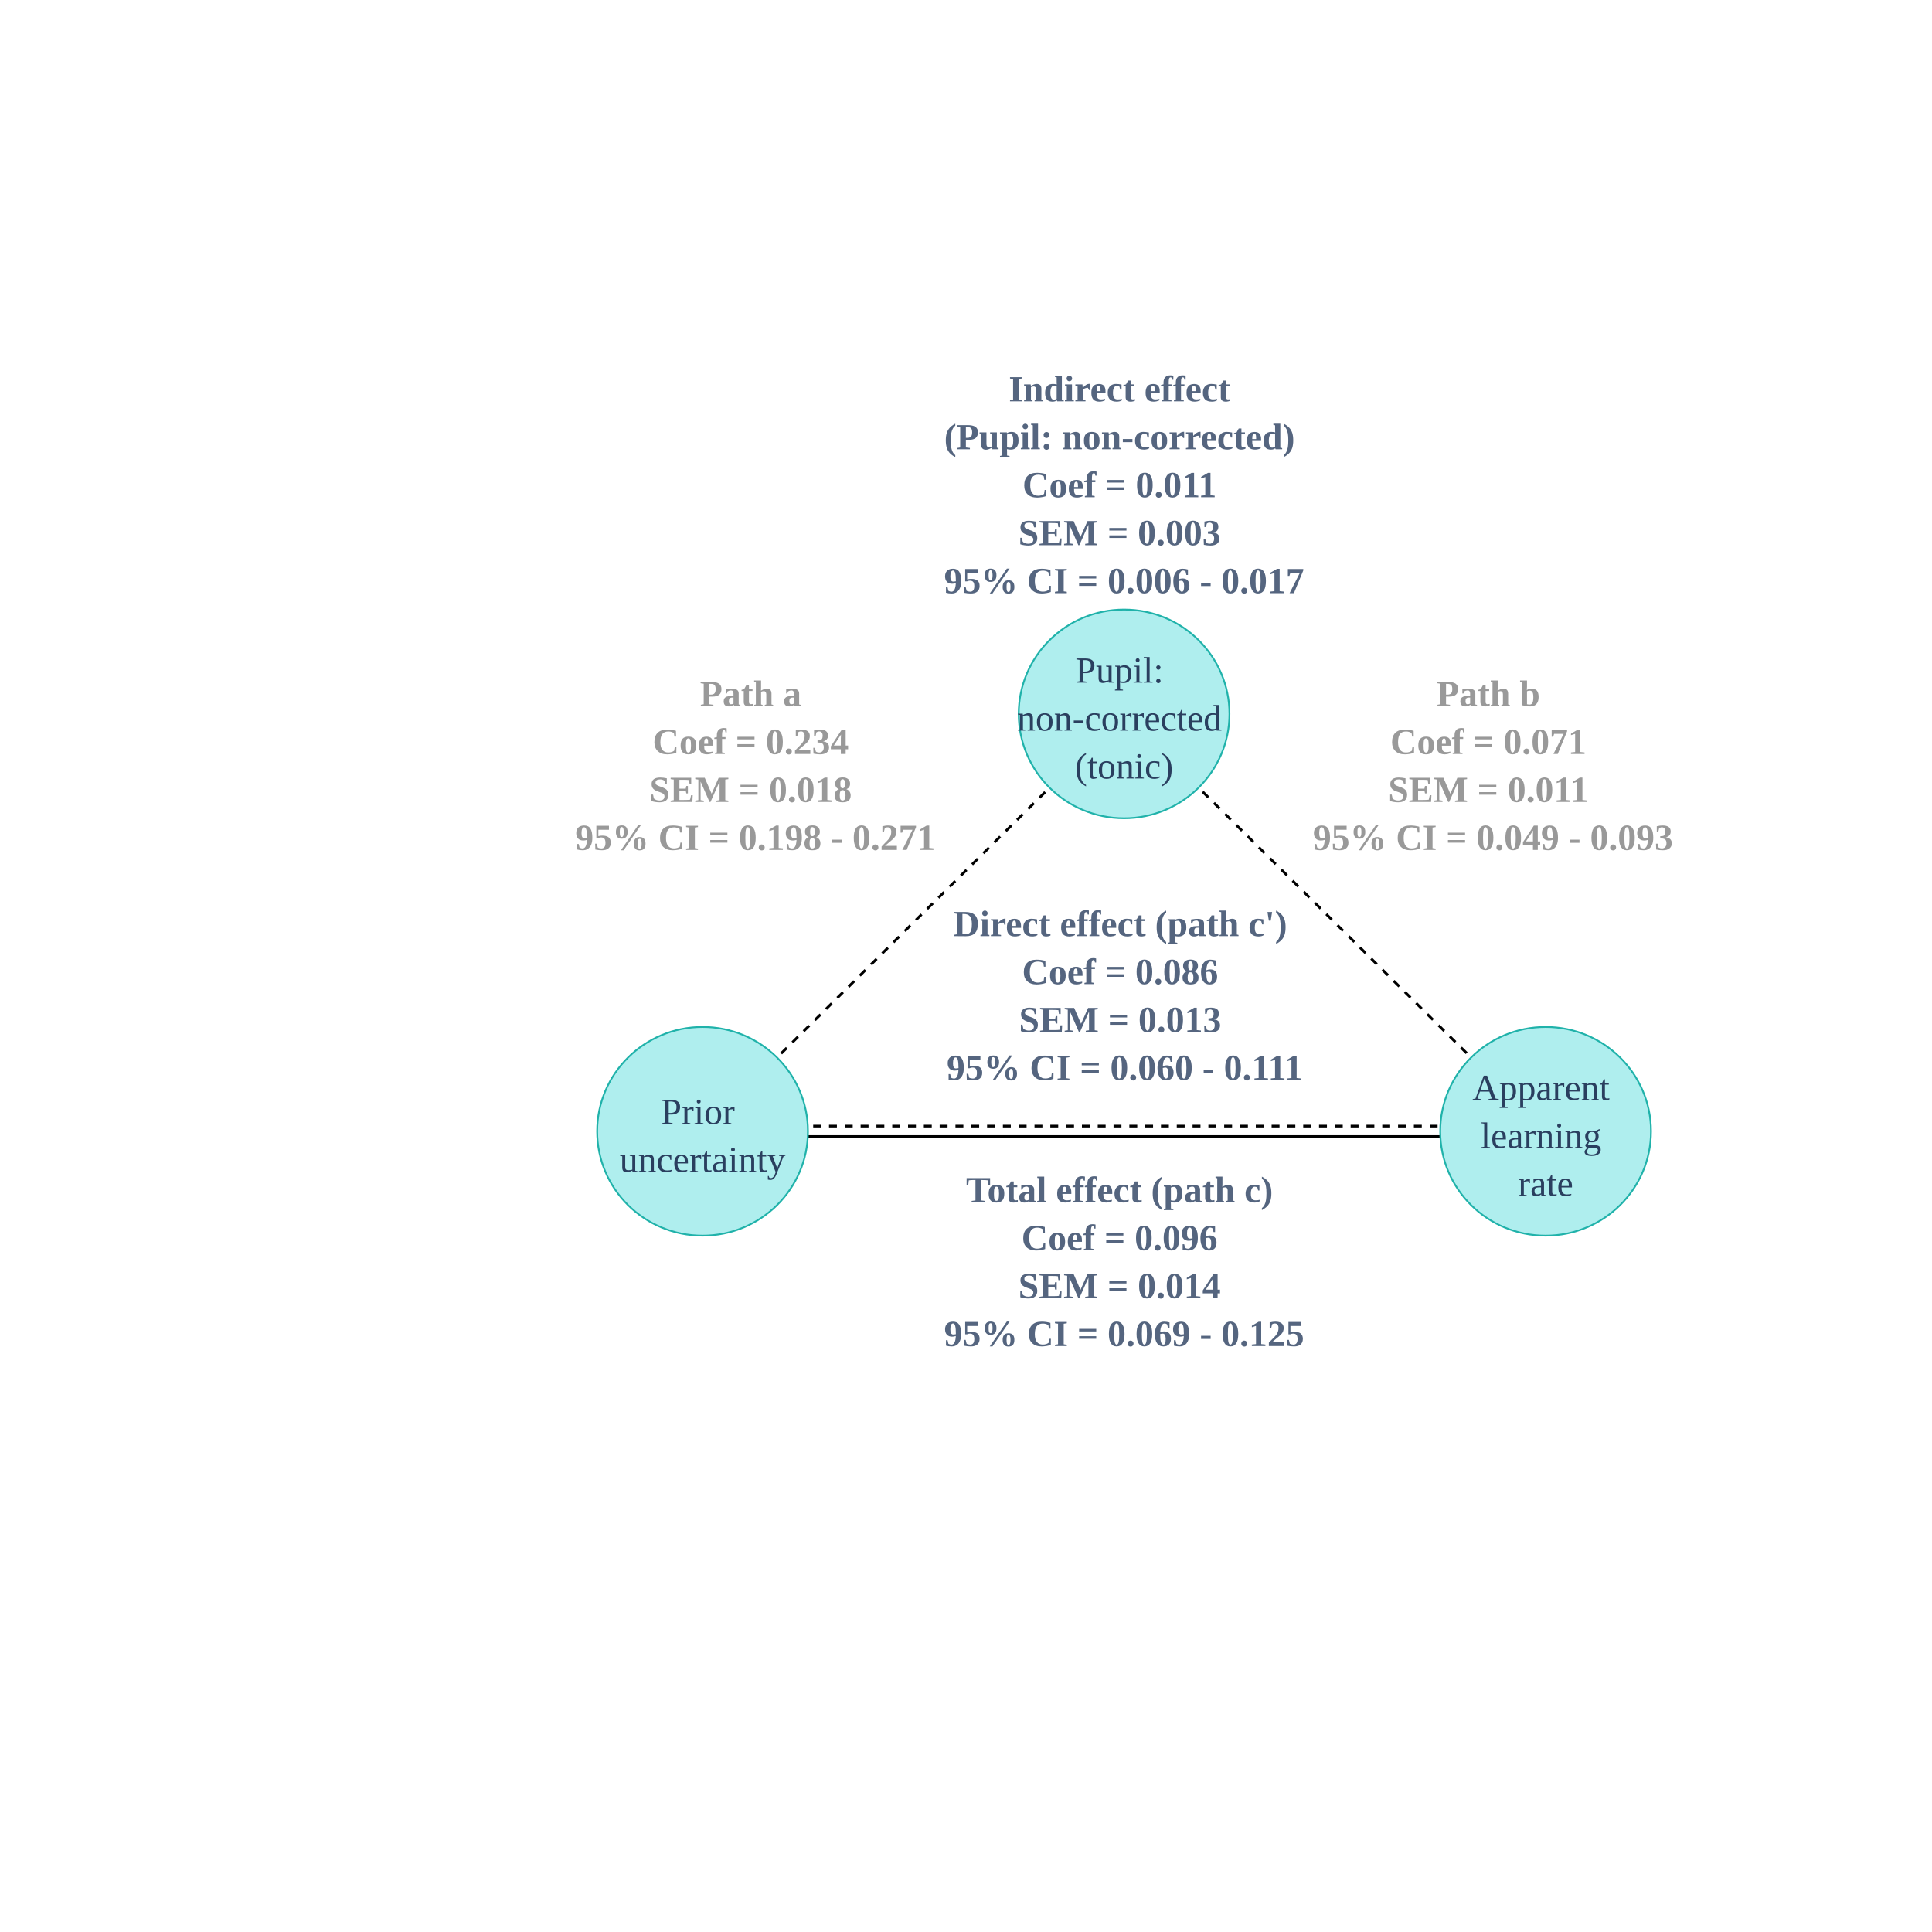
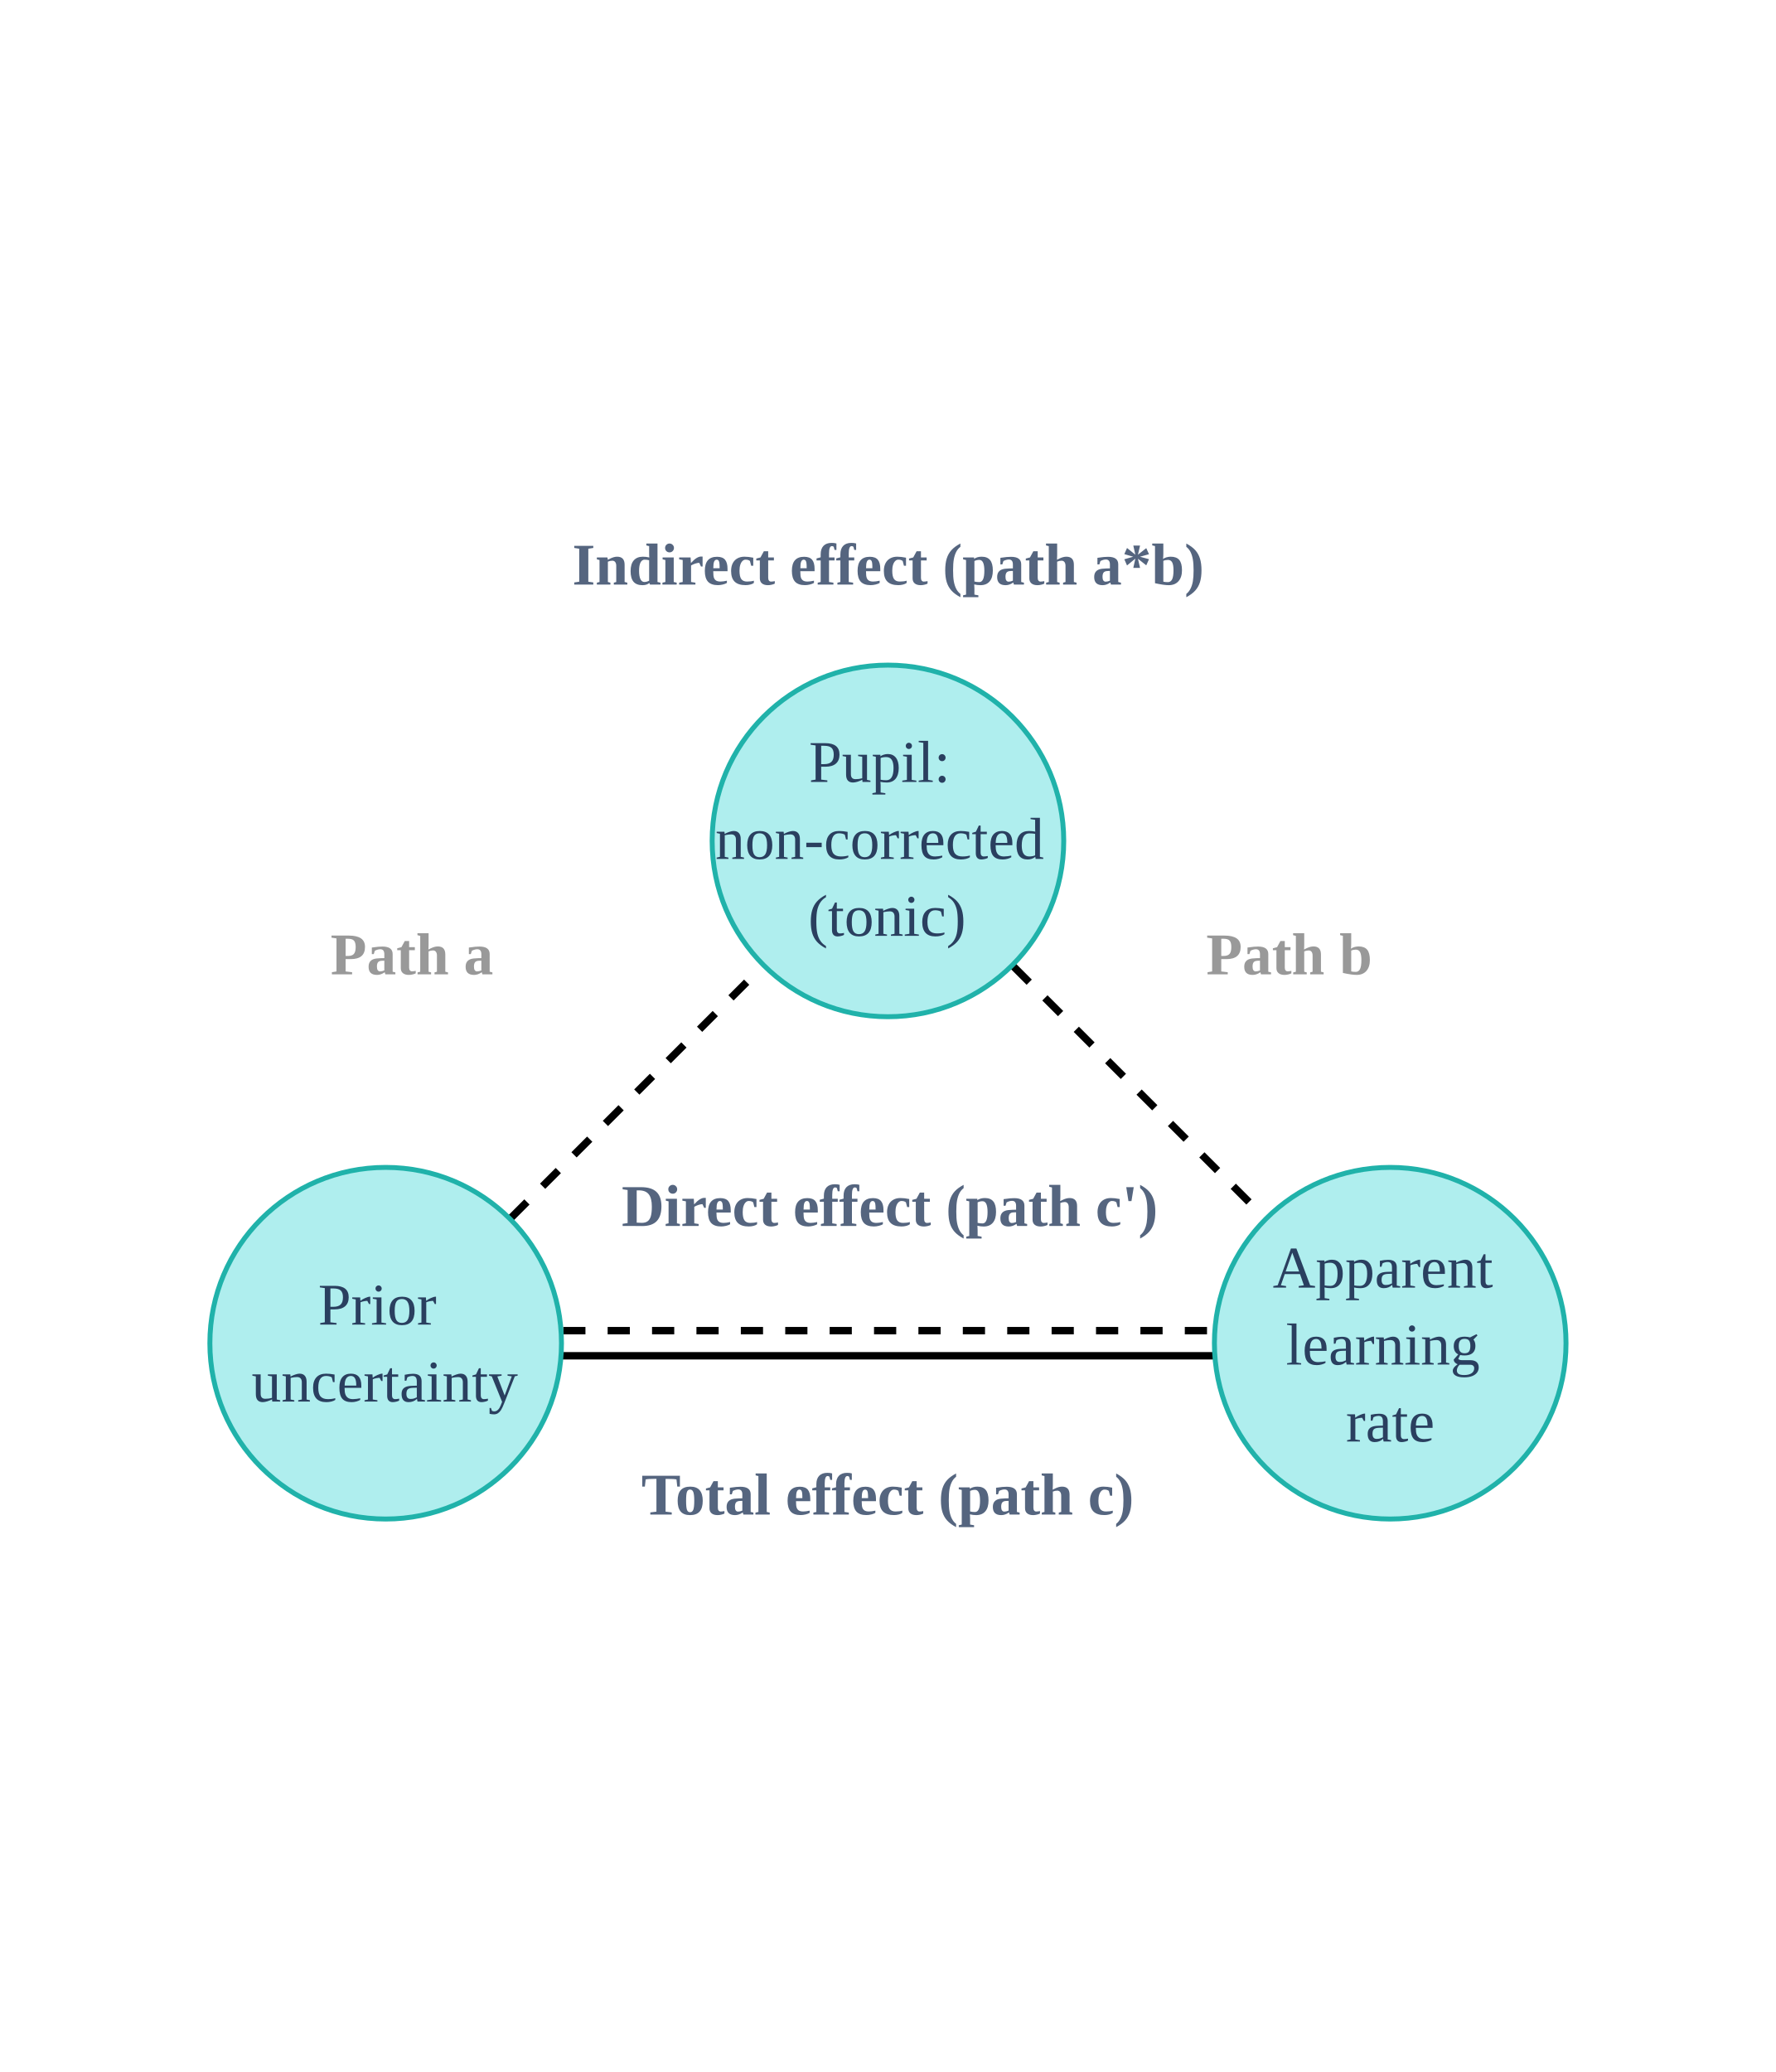
- <svg xmlns="http://www.w3.org/2000/svg" class="main-svg" width="2200" height="2200" style="" viewBox="0 0 2200 2200">
-   <rect x="0" y="0" width="2200" height="2200" style="fill: rgb(255, 255, 255); fill-opacity: 1;" />
-   <defs id="defs-9555be">
+ <svg xmlns="http://www.w3.org/2000/svg" class="main-svg" width="2250" height="2625" style="" viewBox="0 0 720 840">
+   <rect x="0" y="0" width="720" height="840" style="fill: rgb(255, 255, 255); fill-opacity: 1;" />
+   <defs id="defs-487e08">
    <g class="clips">
-       <clipPath id="clip9555bexyplot" class="plotclip">
-         <rect width="2040" height="2020" />
-       </clipPath>
-       <clipPath class="axesclip" id="clip9555bex">
-         <rect x="80" y="0" width="2040" height="2200" />
-       </clipPath>
-       <clipPath class="axesclip" id="clip9555bey">
-         <rect x="0" y="100" width="2200" height="2020" />
-       </clipPath>
-       <clipPath class="axesclip" id="clip9555bexy">
-         <rect x="80" y="100" width="2040" height="2020" />
+       <clipPath id="clip487e08xyplot" class="plotclip">
+         <rect width="560" height="660" />
+       </clipPath>
+       <clipPath class="axesclip" id="clip487e08x">
+         <rect x="80" y="0" width="560" height="840" />
+       </clipPath>
+       <clipPath class="axesclip" id="clip487e08y">
+         <rect x="0" y="100" width="720" height="660" />
+       </clipPath>
+       <clipPath class="axesclip" id="clip487e08xy">
+         <rect x="80" y="100" width="560" height="660" />
      </clipPath>
    </g>
    <g class="gradients" />
    <g class="patterns" />
  </defs>
  <g class="bglayer">
-     <rect class="bg" x="80" y="100" width="2040" height="2020" style="fill: rgb(255, 255, 255); fill-opacity: 1; stroke-width: 0;" />
+     <rect class="bg" x="80" y="100" width="560" height="660" style="fill: rgb(255, 255, 255); fill-opacity: 1; stroke-width: 0;" />
  </g>
  <g class="layer-below">
    <g class="imagelayer" />
    <g class="shapelayer" />
  </g>
  <g class="cartesianlayer">
    <g class="subplot xy">
      <g class="layer-subplot">
        <g class="shapelayer" />
        <g class="imagelayer" />
      </g>
      <g class="minor-gridlayer">
        <g class="x" />
        <g class="y" />
      </g>
      <g class="gridlayer">
        <g class="x">
-           <path class="xgrid crisp" transform="translate(200,0)" d="M0,100v2020" style="stroke: rgb(255, 255, 255); stroke-opacity: 1; stroke-width: 1px;" />
-           <path class="xgrid crisp" transform="translate(440,0)" d="M0,100v2020" style="stroke: rgb(255, 255, 255); stroke-opacity: 1; stroke-width: 1px;" />
-           <path class="xgrid crisp" transform="translate(920,0)" d="M0,100v2020" style="stroke: rgb(255, 255, 255); stroke-opacity: 1; stroke-width: 1px;" />
-           <path class="xgrid crisp" transform="translate(1160,0)" d="M0,100v2020" style="stroke: rgb(255, 255, 255); stroke-opacity: 1; stroke-width: 1px;" />
-           <path class="xgrid crisp" transform="translate(1400,0)" d="M0,100v2020" style="stroke: rgb(255, 255, 255); stroke-opacity: 1; stroke-width: 1px;" />
-           <path class="xgrid crisp" transform="translate(1640,0)" d="M0,100v2020" style="stroke: rgb(255, 255, 255); stroke-opacity: 1; stroke-width: 1px;" />
-           <path class="xgrid crisp" transform="translate(1880,0)" d="M0,100v2020" style="stroke: rgb(255, 255, 255); stroke-opacity: 1; stroke-width: 1px;" />
+           <path class="xgrid crisp" transform="translate(207.27,0)" d="M0,100v660" style="stroke: rgb(255, 255, 255); stroke-opacity: 1; stroke-width: 1px;" />
+           <path class="xgrid crisp" transform="translate(309.09,0)" d="M0,100v660" style="stroke: rgb(255, 255, 255); stroke-opacity: 1; stroke-width: 1px;" />
+           <path class="xgrid crisp" transform="translate(410.91,0)" d="M0,100v660" style="stroke: rgb(255, 255, 255); stroke-opacity: 1; stroke-width: 1px;" />
+           <path class="xgrid crisp" transform="translate(512.73,0)" d="M0,100v660" style="stroke: rgb(255, 255, 255); stroke-opacity: 1; stroke-width: 1px;" />
+           <path class="xgrid crisp" transform="translate(614.55,0)" d="M0,100v660" style="stroke: rgb(255, 255, 255); stroke-opacity: 1; stroke-width: 1px;" />
        </g>
        <g class="y">
-           <path class="ygrid crisp" transform="translate(0,2001.18)" d="M80,0h2040" style="stroke: rgb(255, 255, 255); stroke-opacity: 1; stroke-width: 1px;" />
-           <path class="ygrid crisp" transform="translate(0,1763.53)" d="M80,0h2040" style="stroke: rgb(255, 255, 255); stroke-opacity: 1; stroke-width: 1px;" />
-           <path class="ygrid crisp" transform="translate(0,1288.24)" d="M80,0h2040" style="stroke: rgb(255, 255, 255); stroke-opacity: 1; stroke-width: 1px;" />
-           <path class="ygrid crisp" transform="translate(0,1050.59)" d="M80,0h2040" style="stroke: rgb(255, 255, 255); stroke-opacity: 1; stroke-width: 1px;" />
-           <path class="ygrid crisp" transform="translate(0,812.94)" d="M80,0h2040" style="stroke: rgb(255, 255, 255); stroke-opacity: 1; stroke-width: 1px;" />
-           <path class="ygrid crisp" transform="translate(0,575.29)" d="M80,0h2040" style="stroke: rgb(255, 255, 255); stroke-opacity: 1; stroke-width: 1px;" />
-           <path class="ygrid crisp" transform="translate(0,337.65)" d="M80,0h2040" style="stroke: rgb(255, 255, 255); stroke-opacity: 1; stroke-width: 1px;" />
+           <path class="ygrid crisp" transform="translate(0,748.18)" d="M80,0h560" style="stroke: rgb(255, 255, 255); stroke-opacity: 1; stroke-width: 1px;" />
+           <path class="ygrid crisp" transform="translate(0,544.55)" d="M80,0h560" style="stroke: rgb(255, 255, 255); stroke-opacity: 1; stroke-width: 1px;" />
+           <path class="ygrid crisp" transform="translate(0,442.73)" d="M80,0h560" style="stroke: rgb(255, 255, 255); stroke-opacity: 1; stroke-width: 1px;" />
+           <path class="ygrid crisp" transform="translate(0,340.91)" d="M80,0h560" style="stroke: rgb(255, 255, 255); stroke-opacity: 1; stroke-width: 1px;" />
+           <path class="ygrid crisp" transform="translate(0,239.09)" d="M80,0h560" style="stroke: rgb(255, 255, 255); stroke-opacity: 1; stroke-width: 1px;" />
+           <path class="ygrid crisp" transform="translate(0,137.27)" d="M80,0h560" style="stroke: rgb(255, 255, 255); stroke-opacity: 1; stroke-width: 1px;" />
        </g>
      </g>
      <g class="zerolinelayer">
-         <path class="xzl zl crisp" transform="translate(680,0)" d="M0,100v2020" style="stroke: rgb(255, 255, 255); stroke-opacity: 1; stroke-width: 2px;" />
-         <path class="yzl zl crisp" transform="translate(0,1525.88)" d="M80,0h2040" style="stroke: rgb(255, 255, 255); stroke-opacity: 1; stroke-width: 2px;" />
+         <path class="xzl zl crisp" transform="translate(105.45,0)" d="M0,100v660" style="stroke: rgb(255, 255, 255); stroke-opacity: 1; stroke-width: 2px;" />
+         <path class="yzl zl crisp" transform="translate(0,646.36)" d="M80,0h560" style="stroke: rgb(255, 255, 255); stroke-opacity: 1; stroke-width: 2px;" />
      </g>
      <g class="layer-between">
        <g class="shapelayer" />
        <g class="imagelayer" />
      </g>
      <path class="xlines-below" />
      <path class="ylines-below" />
      <g class="overlines-below" />
      <g class="xaxislayer-below" />
      <g class="yaxislayer-below" />
      <g class="overaxes-below" />
      <g class="overplot">
-         <g class="xy" transform="translate(80,100)" clip-path="url(#clip9555bexyplot)" />
+         <g class="xy" transform="translate(80,100)" clip-path="url(#clip487e08xyplot)" />
      </g>
      <path class="xlines-above crisp" d="M0,0" style="fill: none;" />
      <path class="ylines-above crisp" d="M0,0" style="fill: none;" />
      <g class="overlines-above" />
      <g class="xaxislayer-above" />
      <g class="yaxislayer-above" />
      <g class="overaxes-above" />
    </g>
  </g>
  <g class="polarlayer" />
  <g class="smithlayer" />
  <g class="ternarylayer" />
  <g class="geolayer" />
  <g class="funnelarealayer" />
  <g class="pielayer" />
  <g class="iciclelayer" />
  <g class="treemaplayer" />
  <g class="sunburstlayer" />
  <g class="glimages" />
-   <defs id="topdefs-9555be">
+   <defs id="topdefs-487e08">
    <g class="clips" />
  </defs>
  <g class="layer-above">
    <g class="imagelayer" />
    <g class="shapelayer">
-       <g class="shape-group" data-index="0" clip-path="url(#clip9555bexy)">
-         <path data-index="0" fill-rule="evenodd" d="M800,1288.24L1280,812.94" style="opacity: 1; stroke: rgb(0, 0, 0); stroke-opacity: 1; fill: rgb(0, 0, 0); fill-opacity: 0; stroke-dasharray: 9px, 9px; stroke-width: 3px;" />
-       </g>
-       <g class="shape-group" data-index="1" clip-path="url(#clip9555bexy)">
-         <path data-index="1" fill-rule="evenodd" d="M1280,812.94L1760,1288.24" style="opacity: 1; stroke: rgb(0, 0, 0); stroke-opacity: 1; fill: rgb(0, 0, 0); fill-opacity: 0; stroke-dasharray: 9px, 9px; stroke-width: 3px;" />
-       </g>
-       <g class="shape-group" data-index="2" clip-path="url(#clip9555bexy)">
-         <path data-index="2" fill-rule="evenodd" d="M800,1282.29L1760,1282.29" style="opacity: 1; stroke: rgb(0, 0, 0); stroke-opacity: 1; fill: rgb(0, 0, 0); fill-opacity: 0; stroke-dasharray: 9px, 9px; stroke-width: 3px;" />
-       </g>
-       <g class="shape-group" data-index="3" clip-path="url(#clip9555bexy)">
-         <path data-index="3" fill-rule="evenodd" d="M800,1294.18L1760,1294.18" style="opacity: 1; stroke: rgb(0, 0, 0); stroke-opacity: 1; fill: rgb(0, 0, 0); fill-opacity: 0; stroke-width: 3px;" />
-       </g>
-       <g class="shape-group" data-index="4" clip-path="url(#clip9555bexy)">
-         <path data-index="4" fill-rule="evenodd" d="M920,1288.235A120,118.825 0 1,1 800,1169.41A120,118.825 0 0,1 920,1288.235Z" style="opacity: 1; stroke: rgb(32, 178, 170); stroke-opacity: 1; fill: rgb(175, 238, 238); fill-opacity: 1; stroke-width: 2px;" />
-         <g data-index="4" class="shape-label">
-           <text data-notex="1" class="shape-label-text" x="800" y="1279.93" style="font-family: 'Times New Roman'; font-size: 42px; fill: rgb(42, 63, 95); fill-opacity: 1; white-space: pre;" text-anchor="middle" transform="rotate(0,800,1279.93)">
-             <tspan class="line" dy="0em" x="800" y="1279.93">Prior </tspan>
-             <tspan class="line" dy="1.3em" x="800" y="1279.93">uncertainty</tspan>
-           </text>
-         </g>
-       </g>
-       <g class="shape-group" data-index="5" clip-path="url(#clip9555bexy)">
-         <path data-index="5" fill-rule="evenodd" d="M1880,1288.235A120,118.825 0 1,1 1760,1169.41A120,118.825 0 0,1 1880,1288.235Z" style="opacity: 1; stroke: rgb(32, 178, 170); stroke-opacity: 1; fill: rgb(175, 238, 238); fill-opacity: 1; stroke-width: 2px;" />
-         <g data-index="5" class="shape-label">
-           <text data-notex="1" class="shape-label-text" x="1760" y="1252.633" style="font-family: 'Times New Roman'; font-size: 42px; fill: rgb(42, 63, 95); fill-opacity: 1; white-space: pre;" text-anchor="middle" transform="rotate(0,1760,1252.633)">
-             <tspan class="line" dy="0em" x="1760" y="1252.633">Apparent </tspan>
-             <tspan class="line" dy="1.3em" x="1760" y="1252.633">learning </tspan>
-             <tspan class="line" dy="2.6em" x="1760" y="1252.633">rate</tspan>
-           </text>
-         </g>
-       </g>
-       <g class="shape-group" data-index="6" clip-path="url(#clip9555bexy)">
-         <path data-index="6" fill-rule="evenodd" d="M1400,812.94A120,118.82 0 1,1 1280,694.12A120,118.82 0 0,1 1400,812.94Z" style="opacity: 1; stroke: rgb(32, 178, 170); stroke-opacity: 1; fill: rgb(175, 238, 238); fill-opacity: 1; stroke-width: 2px;" />
-         <g data-index="6" class="shape-label">
-           <text data-notex="1" class="shape-label-text" x="1280" y="777.338" style="font-family: 'Times New Roman'; font-size: 42px; fill: rgb(42, 63, 95); fill-opacity: 1; white-space: pre;" text-anchor="middle" transform="rotate(0,1280,777.3384)">
-             <tspan class="line" dy="0em" x="1280" y="777.338">Pupil:</tspan>
-             <tspan class="line" dy="1.3em" x="1280" y="777.338">non-corrected</tspan>
-             <tspan class="line" dy="2.6em" x="1280" y="777.338">(tonic)</tspan>
-           </text>
-         </g>
+       <g class="shape-group" data-index="0" clip-path="url(#clip487e08xy)">
+         <path data-index="0" fill-rule="evenodd" d="M156.36,544.55L360,340.91" style="opacity: 1; stroke: rgb(0, 0, 0); stroke-opacity: 1; fill: rgb(0, 0, 0); fill-opacity: 0; stroke-dasharray: 9px, 9px; stroke-width: 3px;" />
+       </g>
+       <g class="shape-group" data-index="1" clip-path="url(#clip487e08xy)">
+         <path data-index="1" fill-rule="evenodd" d="M360,340.91L563.64,544.55" style="opacity: 1; stroke: rgb(0, 0, 0); stroke-opacity: 1; fill: rgb(0, 0, 0); fill-opacity: 0; stroke-dasharray: 9px, 9px; stroke-width: 3px;" />
+       </g>
+       <g class="shape-group" data-index="2" clip-path="url(#clip487e08xy)">
+         <path data-index="2" fill-rule="evenodd" d="M156.36,539.45L563.64,539.45" style="opacity: 1; stroke: rgb(0, 0, 0); stroke-opacity: 1; fill: rgb(0, 0, 0); fill-opacity: 0; stroke-dasharray: 9px, 9px; stroke-width: 3px;" />
+       </g>
+       <g class="shape-group" data-index="3" clip-path="url(#clip487e08xy)">
+         <path data-index="3" fill-rule="evenodd" d="M156.36,549.64L563.64,549.64" style="opacity: 1; stroke: rgb(0, 0, 0); stroke-opacity: 1; fill: rgb(0, 0, 0); fill-opacity: 0; stroke-width: 3px;" />
+       </g>
+       <g class="shape-group" data-index="4" clip-path="url(#clip487e08xy)">
+         <path data-index="4" fill-rule="evenodd" d="M227.64,544.545A71.275,71.275 0 1,1 156.365,473.27A71.275,71.275 0 0,1 227.64,544.545Z" style="opacity: 1; stroke: rgb(32, 178, 170); stroke-opacity: 1; fill: rgb(175, 238, 238); fill-opacity: 1; stroke-width: 2px;" />
+       </g>
+       <g class="shape-group" data-index="5" clip-path="url(#clip487e08xy)">
+         <path data-index="5" fill-rule="evenodd" d="M634.91,544.545A71.275,71.275 0 1,1 563.635,473.27A71.275,71.275 0 0,1 634.91,544.545Z" style="opacity: 1; stroke: rgb(32, 178, 170); stroke-opacity: 1; fill: rgb(175, 238, 238); fill-opacity: 1; stroke-width: 2px;" />
+       </g>
+       <g class="shape-group" data-index="6" clip-path="url(#clip487e08xy)">
+         <path data-index="6" fill-rule="evenodd" d="M431.27,340.91A71.27,71.27 0 1,1 360,269.64A71.27,71.27 0 0,1 431.27,340.91Z" style="opacity: 1; stroke: rgb(32, 178, 170); stroke-opacity: 1; fill: rgb(175, 238, 238); fill-opacity: 1; stroke-width: 2px;" />
      </g>
    </g>
  </g>
  <g class="infolayer">
    <g class="g-gtitle" />
    <g class="g-xtitle" />
    <g class="g-ytitle" />
-     <g class="annotation" data-index="0" style="opacity: 0.8;">
-       <g class="annotation-text-g" transform="rotate(0,1280,1436.76)">
-         <g class="cursor-pointer" transform="translate(1070,1327)">
-           <rect class="bg" x="0.5" y="0.5" width="419" height="219" style="stroke-width: 1px; stroke: rgb(255, 255, 255); stroke-opacity: 1; fill: rgb(255, 255, 255); fill-opacity: 1;" />
-           <text class="annotation-text" text-anchor="middle" x="210.062" y="42" style="font-family: 'Times New Roman'; font-size: 42px; fill: rgb(42, 63, 95); fill-opacity: 1; white-space: pre;">
-             <tspan class="line" dy="0em" x="210.062" y="42">
-               <tspan style="font-weight:bold">Total effect (path c)</tspan>
-             </tspan>
-             <tspan class="line" dy="1.3em" x="210.062" y="42">
-               <tspan style="font-weight:bold">Coef = 0.096</tspan>
-             </tspan>
-             <tspan class="line" dy="2.6em" x="210.062" y="42">
-               <tspan style="font-weight:bold">SEM = 0.014</tspan>
-             </tspan>
-             <tspan class="line" dy="3.9em" x="210.062" y="42">
-               <tspan style="font-weight:bold">95% CI = 0.069 - 0.125</tspan>
-             </tspan>
-           </text>
-         </g>
-       </g>
-     </g>
-     <g class="annotation" data-index="1" style="opacity: 0.8;">
-       <g class="annotation-text-g" transform="rotate(0,1280,1133.76)">
-         <g class="cursor-pointer" transform="translate(1073,1024)">
-           <rect class="bg" x="0.5" y="0.5" width="414" height="219" style="stroke-width: 1px; stroke: rgb(255, 255, 255); stroke-opacity: 1; fill: rgb(255, 255, 255); fill-opacity: 1;" />
-           <text class="annotation-text" text-anchor="middle" x="207.734" y="42" style="font-family: 'Times New Roman'; font-size: 42px; fill: rgb(42, 63, 95); fill-opacity: 1; white-space: pre;">
-             <tspan class="line" dy="0em" x="207.734" y="42">
-               <tspan style="font-weight:bold">Direct effect (path c')</tspan>
-             </tspan>
-             <tspan class="line" dy="1.3em" x="207.734" y="42">
-               <tspan style="font-weight:bold">Coef = 0.086</tspan>
-             </tspan>
-             <tspan class="line" dy="2.6em" x="207.734" y="42">
-               <tspan style="font-weight:bold">SEM = 0.013</tspan>
-             </tspan>
-             <tspan class="line" dy="3.9em" x="207.734" y="42">
-               <tspan style="font-weight:bold">95% CI = 0.060 - 0.111</tspan>
-             </tspan>
-           </text>
-         </g>
-       </g>
-     </g>
-     <g class="annotation" data-index="2" style="opacity: 0.8;">
-       <g class="annotation-text-g" transform="rotate(0,1280,551.53)">
-         <g class="cursor-pointer" transform="translate(1070,415)">
-           <rect class="bg" x="0.5" y="0.5" width="419" height="273" style="stroke-width: 1px; stroke: rgb(255, 255, 255); stroke-opacity: 1; fill: rgb(255, 255, 255); fill-opacity: 1;" />
-           <text class="annotation-text" text-anchor="middle" x="210.062" y="42" style="font-family: 'Times New Roman'; font-size: 42px; fill: rgb(42, 63, 95); fill-opacity: 1; white-space: pre;">
-             <tspan class="line" dy="0em" x="210.062" y="42">
-               <tspan style="font-weight:bold">Indirect effect </tspan>
-             </tspan>
-             <tspan class="line" dy="1.3em" x="210.062" y="42">
-               <tspan style="font-weight:bold">(Pupil: non-corrected)</tspan>
-             </tspan>
-             <tspan class="line" dy="2.6em" x="210.062" y="42">
-               <tspan style="font-weight:bold">Coef = 0.011</tspan>
-             </tspan>
-             <tspan class="line" dy="3.9em" x="210.062" y="42">
-               <tspan style="font-weight:bold">SEM = 0.003</tspan>
-             </tspan>
-             <tspan class="line" dy="5.2em" x="210.062" y="42">
-               <tspan style="font-weight:bold">95% CI = 0.006 - 0.017</tspan>
-             </tspan>
+     <g class="annotation" data-index="0" style="opacity: 1;">
+       <g class="annotation-text-g" transform="rotate(0,156.36,544.55)">
+         <g class="cursor-pointer" transform="translate(100,514)">
+           <rect class="bg" x="0.5" y="0.5" width="111" height="60" style="stroke-width: 1px; stroke: rgb(0, 0, 0); stroke-opacity: 0; fill: rgb(0, 0, 0); fill-opacity: 0;" />
+           <text class="annotation-text" text-anchor="middle" x="55.984" y="23" style="font-family: 'Times New Roman'; font-size: 24px; fill: rgb(42, 63, 95); fill-opacity: 1; white-space: pre;">
+             <tspan class="line" dy="0em" x="55.984" y="23">Prior</tspan>
+             <tspan class="line" dy="1.3em" x="55.984" y="23">uncertainty</tspan>
+           </text>
+         </g>
+       </g>
+     </g>
+     <g class="annotation" data-index="1" style="opacity: 1;">
+       <g class="annotation-text-g" transform="rotate(0,563.64,544.55)">
+         <g class="cursor-pointer" transform="translate(517,499)">
+           <rect class="bg" x="0.5" y="0.5" width="93" height="91" style="stroke-width: 1px; stroke: rgb(0, 0, 0); stroke-opacity: 0; fill: rgb(0, 0, 0); fill-opacity: 0;" />
+           <text class="annotation-text" text-anchor="middle" x="46.656" y="23" style="font-family: 'Times New Roman'; font-size: 24px; fill: rgb(42, 63, 95); fill-opacity: 1; white-space: pre;">
+             <tspan class="line" dy="0em" x="46.656" y="23">Apparent</tspan>
+             <tspan class="line" dy="1.3em" x="46.656" y="23">learning</tspan>
+             <tspan class="line" dy="2.6em" x="46.656" y="23">rate</tspan>
+           </text>
+         </g>
+       </g>
+     </g>
+     <g class="annotation" data-index="2" style="opacity: 1;">
+       <g class="annotation-text-g" transform="rotate(0,360,340.91)">
+         <g class="cursor-pointer" transform="translate(291,294)">
+           <rect class="bg" x="0.5" y="0.5" width="137" height="92" style="stroke-width: 1px; stroke: rgb(0, 0, 0); stroke-opacity: 0; fill: rgb(0, 0, 0); fill-opacity: 0;" />
+           <text class="annotation-text" text-anchor="middle" x="68.641" y="23" style="font-family: 'Times New Roman'; font-size: 24px; fill: rgb(42, 63, 95); fill-opacity: 1; white-space: pre;">
+             <tspan class="line" dy="0em" x="68.641" y="23">Pupil:</tspan>
+             <tspan class="line" dy="1.3em" x="68.641" y="23">non-corrected</tspan>
+             <tspan class="line" dy="2.6em" x="68.641" y="23">(tonic)</tspan>
          </text>
        </g>
      </g>
    </g>
    <g class="annotation" data-index="3" style="opacity: 0.8;">
-       <g class="annotation-text-g" transform="rotate(0,860,872.35)">
-         <g class="cursor-pointer" transform="translate(650,762)">
-           <rect class="bg" x="0.5" y="0.5" width="419" height="219" style="stroke-width: 1px; stroke: rgb(255, 255, 255); stroke-opacity: 1; fill: rgb(255, 255, 255); fill-opacity: 1;" />
-           <text class="annotation-text" text-anchor="middle" x="210.062" y="42" style="font-family: 'Times New Roman'; font-size: 42px; fill: rgb(128, 128, 128); fill-opacity: 1; white-space: pre;">
-             <tspan class="line" dy="0em" x="210.062" y="42">
-               <tspan style="font-weight:bold">Path a</tspan>
-             </tspan>
-             <tspan class="line" dy="1.3em" x="210.062" y="42">
-               <tspan style="font-weight:bold">Coef = 0.234</tspan>
-             </tspan>
-             <tspan class="line" dy="2.6em" x="210.062" y="42">
-               <tspan style="font-weight:bold">SEM = 0.018</tspan>
-             </tspan>
-             <tspan class="line" dy="3.9em" x="210.062" y="42">
-               <tspan style="font-weight:bold">95% CI = 0.198 - 0.271</tspan>
-             </tspan>
+       <g class="annotation-text-g" transform="rotate(0,360,605.64)">
+         <g class="cursor-pointer" transform="translate(255,588)">
+           <rect class="bg" x="0.5" y="0.5" width="209" height="35" style="stroke-width: 1px; stroke: rgb(255, 255, 255); stroke-opacity: 1; fill: rgb(255, 255, 255); fill-opacity: 1;" />
+           <text class="annotation-text" text-anchor="middle" x="104.875" y="26" style="font-family: 'Times New Roman'; font-size: 24px; fill: rgb(42, 63, 95); fill-opacity: 1; white-space: pre;">
+             <tspan style="font-weight:bold">Total effect (path c)</tspan>
          </text>
        </g>
      </g>
    </g>
    <g class="annotation" data-index="4" style="opacity: 0.8;">
-       <g class="annotation-text-g" transform="rotate(0,1700,872.35)">
-         <g class="cursor-pointer" transform="translate(1490,762)">
-           <rect class="bg" x="0.5" y="0.5" width="419" height="219" style="stroke-width: 1px; stroke: rgb(255, 255, 255); stroke-opacity: 1; fill: rgb(255, 255, 255); fill-opacity: 1;" />
-           <text class="annotation-text" text-anchor="middle" x="210.062" y="42" style="font-family: 'Times New Roman'; font-size: 42px; fill: rgb(128, 128, 128); fill-opacity: 1; white-space: pre;">
-             <tspan class="line" dy="0em" x="210.062" y="42">
-               <tspan style="font-weight:bold">Path b</tspan>
-             </tspan>
-             <tspan class="line" dy="1.3em" x="210.062" y="42">
-               <tspan style="font-weight:bold">Coef = 0.071</tspan>
-             </tspan>
-             <tspan class="line" dy="2.6em" x="210.062" y="42">
-               <tspan style="font-weight:bold">SEM = 0.011</tspan>
-             </tspan>
-             <tspan class="line" dy="3.9em" x="210.062" y="42">
-               <tspan style="font-weight:bold">95% CI = 0.049 - 0.093</tspan>
-             </tspan>
+       <g class="annotation-text-g" transform="rotate(0,360,488.55)">
+         <g class="cursor-pointer" transform="translate(247,471)">
+           <rect class="bg" x="0.5" y="0.5" width="226" height="35" style="stroke-width: 1px; stroke: rgb(255, 255, 255); stroke-opacity: 1; fill: rgb(255, 255, 255); fill-opacity: 1;" />
+           <text class="annotation-text" text-anchor="middle" x="113.734" y="26" style="font-family: 'Times New Roman'; font-size: 24px; fill: rgb(42, 63, 95); fill-opacity: 1; white-space: pre;">
+             <tspan style="font-weight:bold">Direct effect (path c')</tspan>
+           </text>
+         </g>
+       </g>
+     </g>
+     <g class="annotation" data-index="5" style="opacity: 0.8;">
+       <g class="annotation-text-g" transform="rotate(0,360,228.91)">
+         <g class="cursor-pointer" transform="translate(227,211)">
+           <rect class="bg" x="0.5" y="0.5" width="265" height="35" style="stroke-width: 1px; stroke: rgb(255, 255, 255); stroke-opacity: 1; fill: rgb(255, 255, 255); fill-opacity: 1;" />
+           <text class="annotation-text" text-anchor="middle" x="133.094" y="26" style="font-family: 'Times New Roman'; font-size: 24px; fill: rgb(42, 63, 95); fill-opacity: 1; white-space: pre;">
+             <tspan style="font-weight:bold">Indirect effect (path a*b)</tspan>
+           </text>
+         </g>
+       </g>
+     </g>
+     <g class="annotation" data-index="6" style="opacity: 0.8;">
+       <g class="annotation-text-g" transform="rotate(0,166.55,386.73)">
+         <g class="cursor-pointer" transform="translate(129,369)">
+           <rect class="bg" x="0.5" y="0.5" width="75" height="35" style="stroke-width: 1px; stroke: rgb(255, 255, 255); stroke-opacity: 1; fill: rgb(255, 255, 255); fill-opacity: 1;" />
+           <text class="annotation-text" text-anchor="middle" x="38" y="26" style="font-family: 'Times New Roman'; font-size: 24px; fill: rgb(128, 128, 128); fill-opacity: 1; white-space: pre;">
+             <tspan style="font-weight:bold">Path a</tspan>
+           </text>
+         </g>
+       </g>
+     </g>
+     <g class="annotation" data-index="7" style="opacity: 0.8;">
+       <g class="annotation-text-g" transform="rotate(0,522.91,386.73)">
+         <g class="cursor-pointer" transform="translate(484,369)">
+           <rect class="bg" x="0.5" y="0.5" width="76" height="35" style="stroke-width: 1px; stroke: rgb(255, 255, 255); stroke-opacity: 1; fill: rgb(255, 255, 255); fill-opacity: 1;" />
+           <text class="annotation-text" text-anchor="middle" x="38.688" y="26" style="font-family: 'Times New Roman'; font-size: 24px; fill: rgb(128, 128, 128); fill-opacity: 1; white-space: pre;">
+             <tspan style="font-weight:bold">Path b</tspan>
          </text>
        </g>
      </g>
    </g>
  </g>
</svg>
